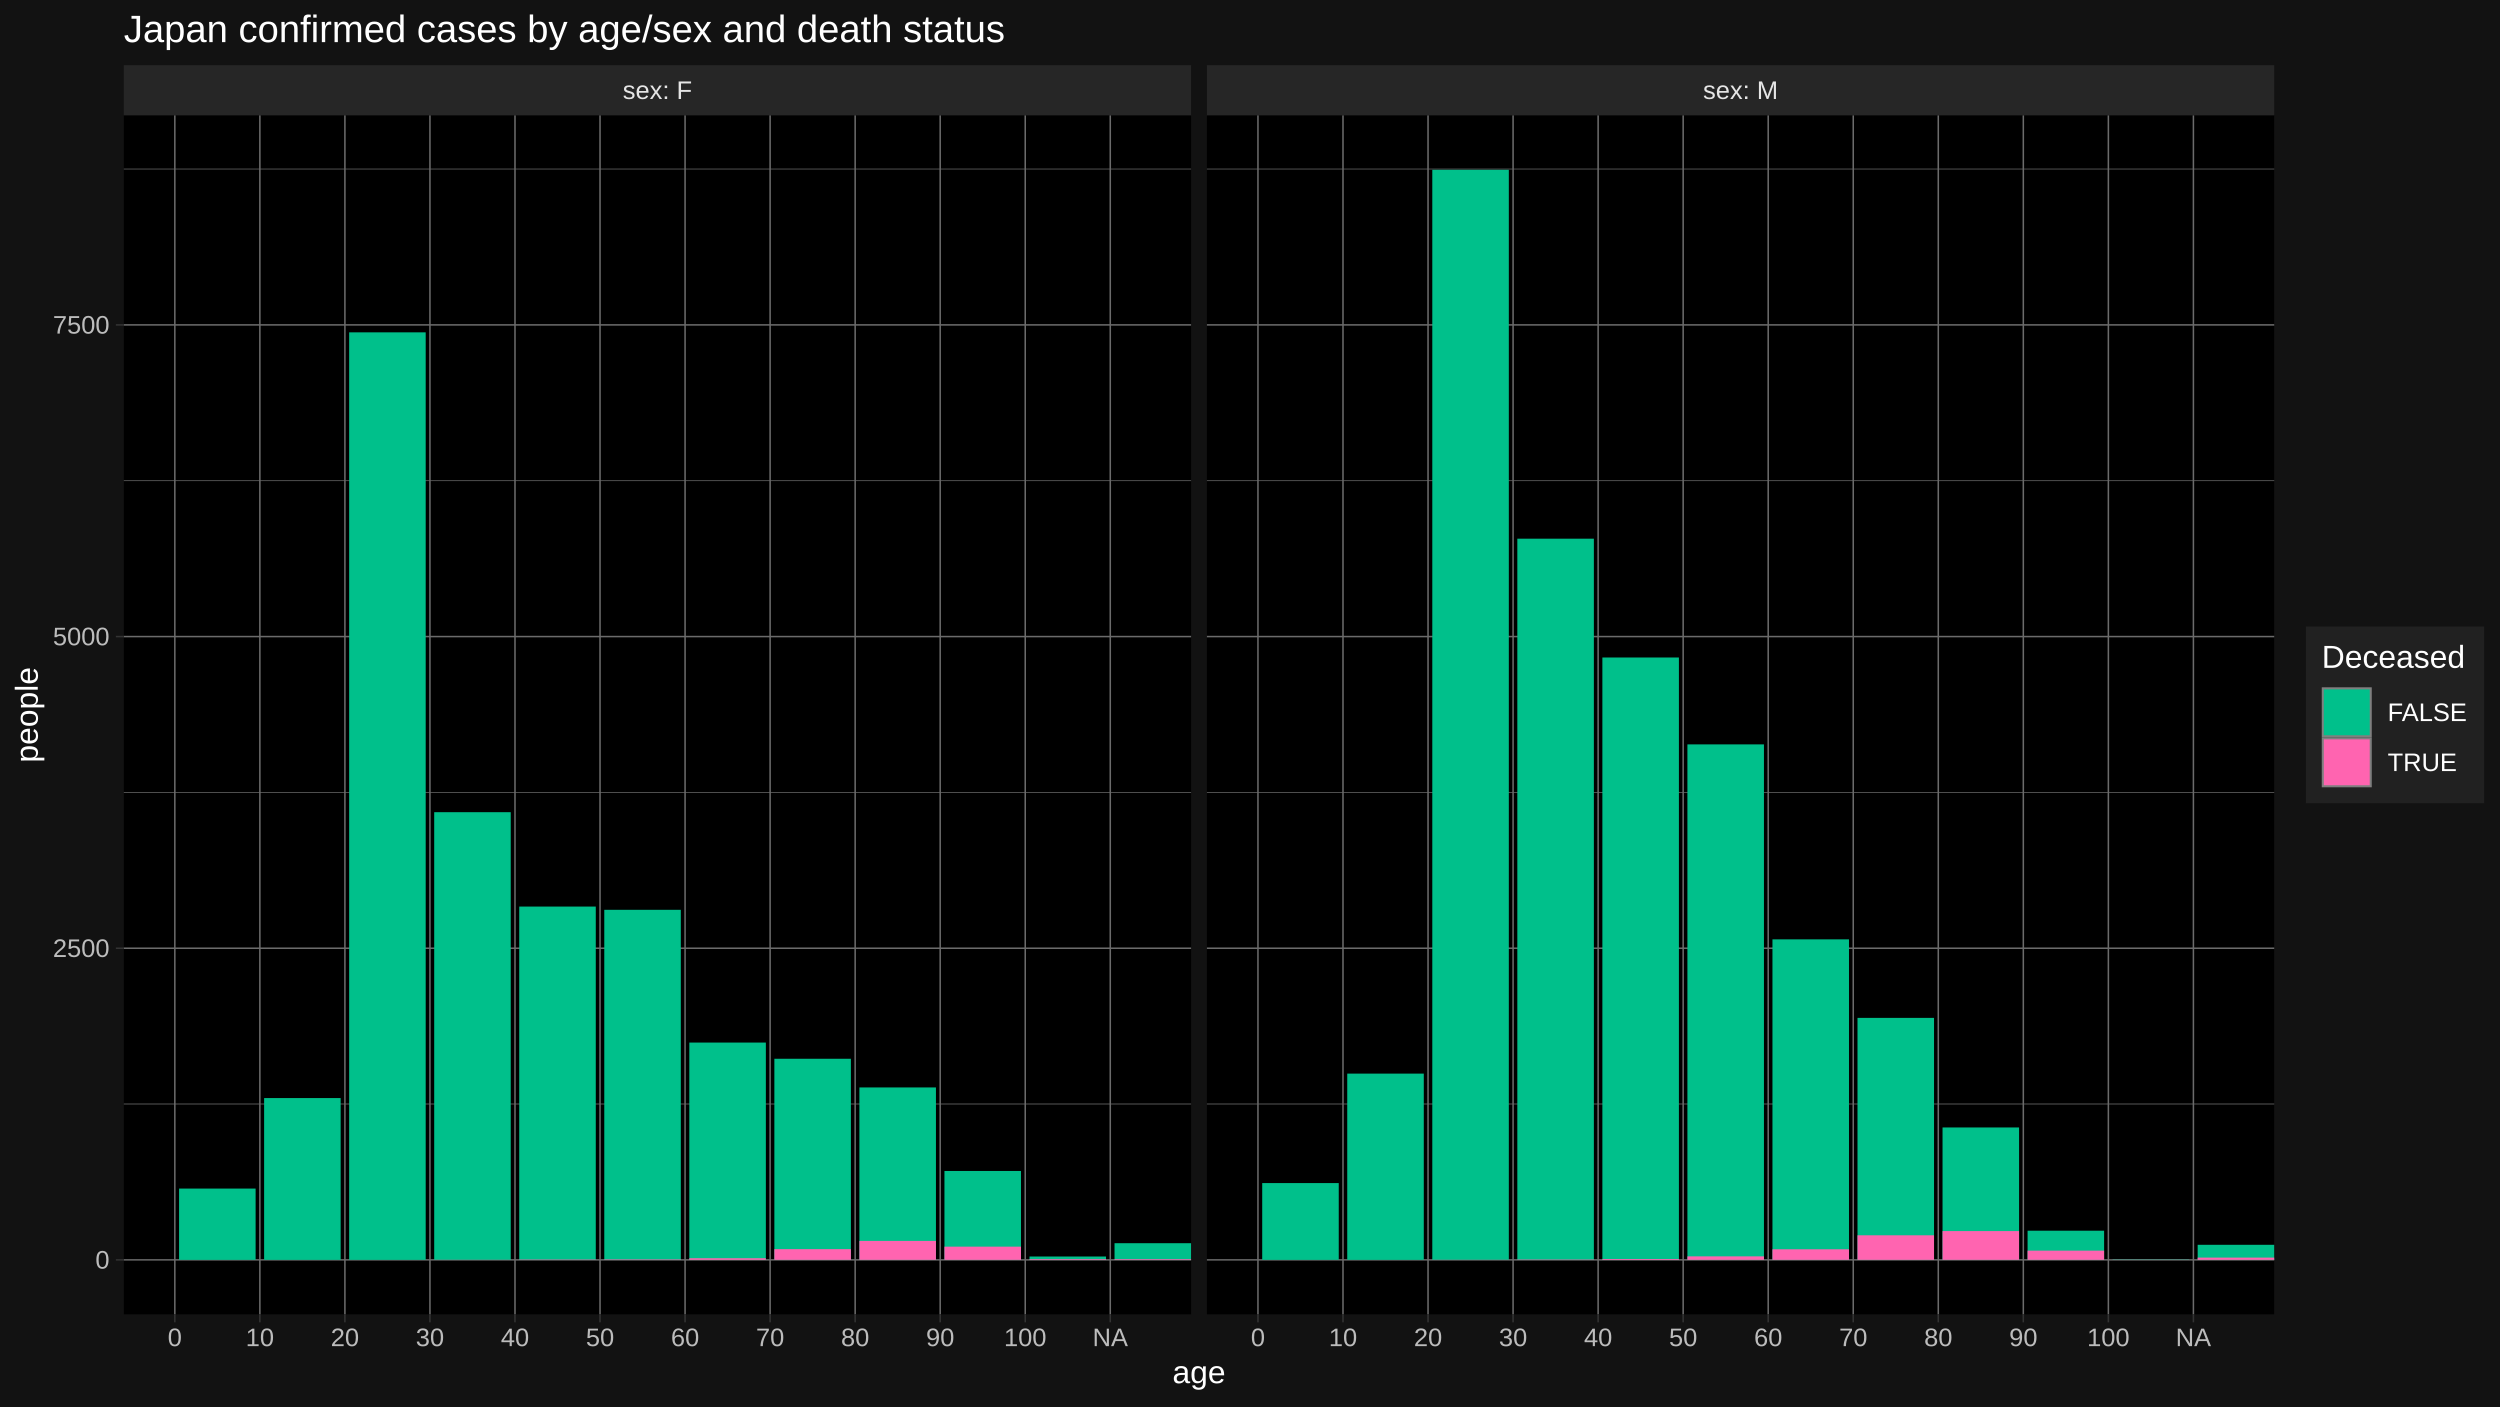
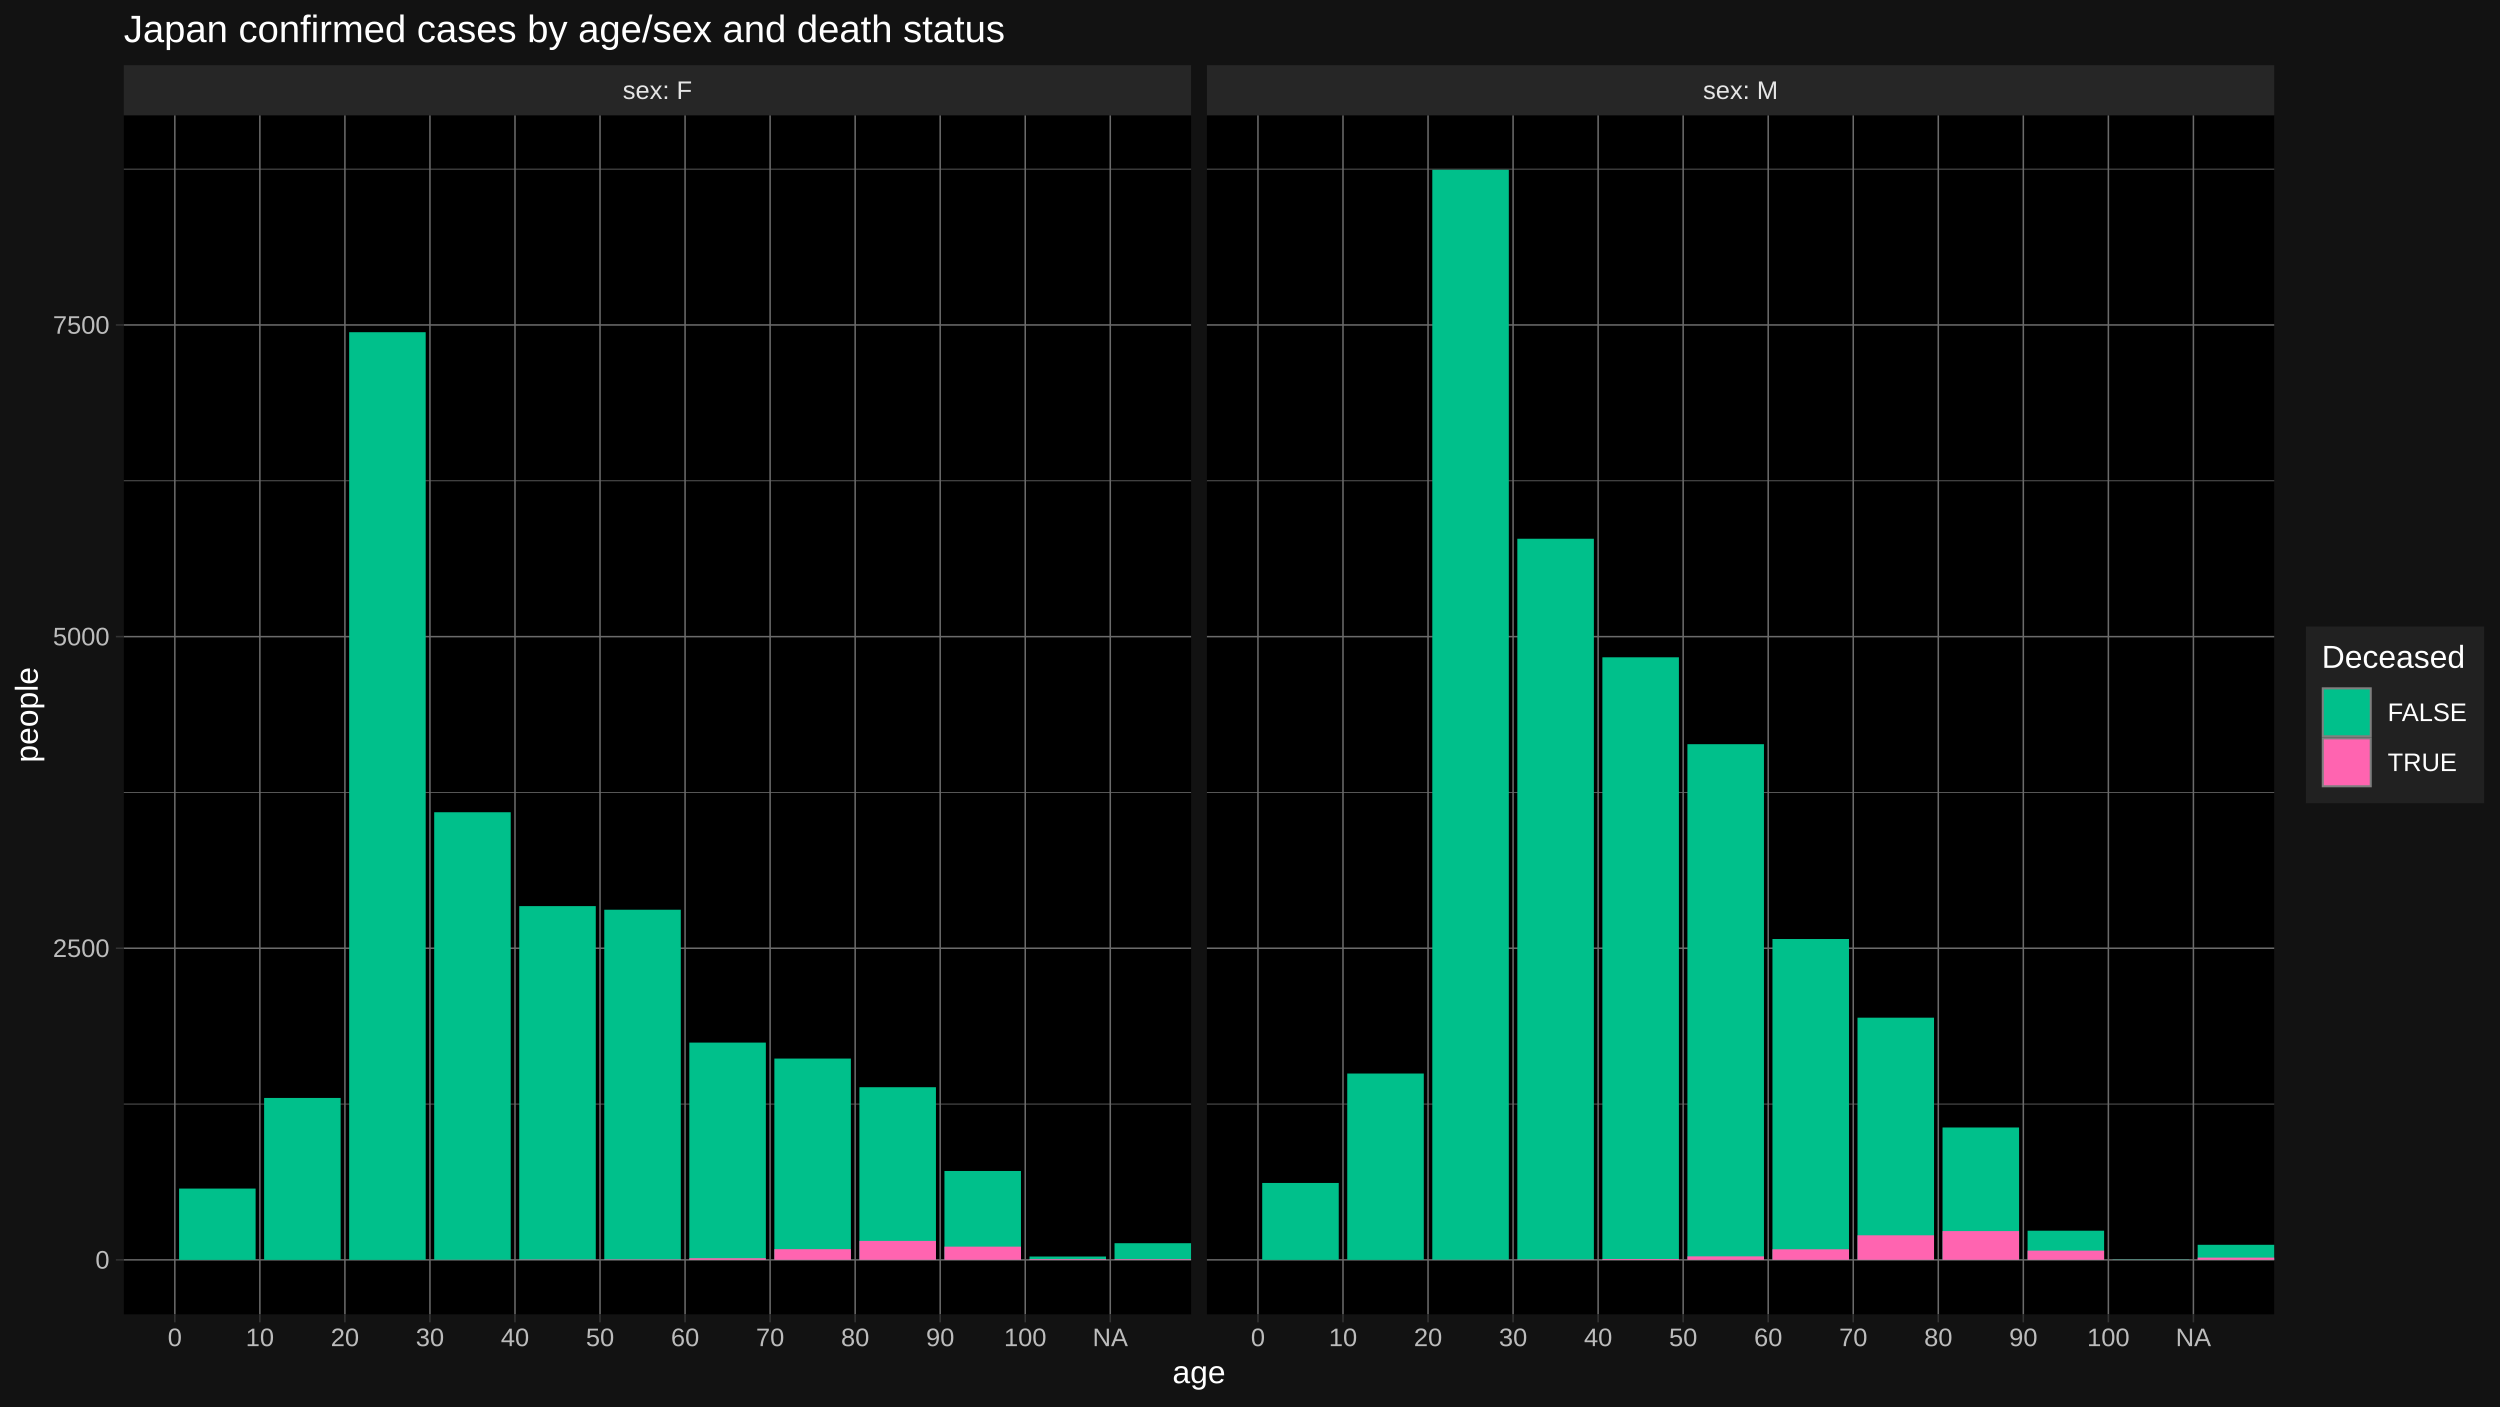
<svg xmlns="http://www.w3.org/2000/svg" viewBox="0 0 864.00 486.00">
  <defs>
    <style type="text/css">
    line, polyline, polygon, path, rect, circle {
      fill: none;
      stroke: #000000;
      stroke-linecap: round;
      stroke-linejoin: round;
      stroke-miterlimit: 10.00;
    }
  </style>
  </defs>
  <rect width="100%" height="100%" style="stroke: none; fill: #FFFFFF;" />
  <rect x="0.00" y="-0" width="864.00" height="486.00" style="stroke-width: 1.07; stroke: #121212; fill: #121212;" />
  <defs>
    <clipPath id="cpNDIuNzl8NDExLjY0fDQ1NC4yNXwzOS44NA==">
      <rect x="42.79" y="39.84" width="368.85" height="414.40" />
    </clipPath>
  </defs>
  <rect x="42.79" y="39.84" width="368.85" height="414.40" style="stroke-width: 1.07; stroke: none; fill: #000000;" clip-path="url(#cpNDIuNzl8NDExLjY0fDQ1NC4yNXwzOS44NA==)" />
-   <polyline points="42.79,381.55 411.64,381.55 " style="stroke-width: 0.27; stroke: #6B6B6B; stroke-linecap: butt;" clip-path="url(#cpNDIuNzl8NDExLjY0fDQ1NC4yNXwzOS44NA==)" />
-   <polyline points="42.79,273.84 411.64,273.84 " style="stroke-width: 0.27; stroke: #6B6B6B; stroke-linecap: butt;" clip-path="url(#cpNDIuNzl8NDExLjY0fDQ1NC4yNXwzOS44NA==)" />
-   <polyline points="42.79,166.13 411.64,166.13 " style="stroke-width: 0.27; stroke: #6B6B6B; stroke-linecap: butt;" clip-path="url(#cpNDIuNzl8NDExLjY0fDQ1NC4yNXwzOS44NA==)" />
-   <polyline points="42.79,58.42 411.64,58.42 " style="stroke-width: 0.27; stroke: #6B6B6B; stroke-linecap: butt;" clip-path="url(#cpNDIuNzl8NDExLjY0fDQ1NC4yNXwzOS44NA==)" />
+   <polyline points="42.79,381.56 411.64,381.56 " style="stroke-width: 0.27; stroke: #6B6B6B; stroke-linecap: butt;" clip-path="url(#cpNDIuNzl8NDExLjY0fDQ1NC4yNXwzOS44NA==)" />
+   <polyline points="42.79,273.86 411.64,273.86 " style="stroke-width: 0.27; stroke: #6B6B6B; stroke-linecap: butt;" clip-path="url(#cpNDIuNzl8NDExLjY0fDQ1NC4yNXwzOS44NA==)" />
+   <polyline points="42.79,166.16 411.64,166.16 " style="stroke-width: 0.27; stroke: #6B6B6B; stroke-linecap: butt;" clip-path="url(#cpNDIuNzl8NDExLjY0fDQ1NC4yNXwzOS44NA==)" />
+   <polyline points="42.79,58.46 411.64,58.46 " style="stroke-width: 0.27; stroke: #6B6B6B; stroke-linecap: butt;" clip-path="url(#cpNDIuNzl8NDExLjY0fDQ1NC4yNXwzOS44NA==)" />
  <polyline points="42.79,435.41 411.64,435.41 " style="stroke-width: 0.53; stroke: #6B6B6B; stroke-linecap: butt;" clip-path="url(#cpNDIuNzl8NDExLjY0fDQ1NC4yNXwzOS44NA==)" />
-   <polyline points="42.79,327.70 411.64,327.70 " style="stroke-width: 0.53; stroke: #6B6B6B; stroke-linecap: butt;" clip-path="url(#cpNDIuNzl8NDExLjY0fDQ1NC4yNXwzOS44NA==)" />
-   <polyline points="42.79,219.99 411.64,219.99 " style="stroke-width: 0.53; stroke: #6B6B6B; stroke-linecap: butt;" clip-path="url(#cpNDIuNzl8NDExLjY0fDQ1NC4yNXwzOS44NA==)" />
-   <polyline points="42.79,112.28 411.64,112.28 " style="stroke-width: 0.53; stroke: #6B6B6B; stroke-linecap: butt;" clip-path="url(#cpNDIuNzl8NDExLjY0fDQ1NC4yNXwzOS44NA==)" />
+   <polyline points="42.79,327.71 411.64,327.71 " style="stroke-width: 0.53; stroke: #6B6B6B; stroke-linecap: butt;" clip-path="url(#cpNDIuNzl8NDExLjY0fDQ1NC4yNXwzOS44NA==)" />
+   <polyline points="42.79,220.01 411.64,220.01 " style="stroke-width: 0.53; stroke: #6B6B6B; stroke-linecap: butt;" clip-path="url(#cpNDIuNzl8NDExLjY0fDQ1NC4yNXwzOS44NA==)" />
+   <polyline points="42.79,112.31 411.64,112.31 " style="stroke-width: 0.53; stroke: #6B6B6B; stroke-linecap: butt;" clip-path="url(#cpNDIuNzl8NDExLjY0fDQ1NC4yNXwzOS44NA==)" />
  <polyline points="60.42,454.25 60.42,39.84 " style="stroke-width: 0.53; stroke: #6B6B6B; stroke-linecap: butt;" clip-path="url(#cpNDIuNzl8NDExLjY0fDQ1NC4yNXwzOS44NA==)" />
  <polyline points="89.81,454.25 89.81,39.84 " style="stroke-width: 0.53; stroke: #6B6B6B; stroke-linecap: butt;" clip-path="url(#cpNDIuNzl8NDExLjY0fDQ1NC4yNXwzOS44NA==)" />
  <polyline points="119.20,454.25 119.20,39.84 " style="stroke-width: 0.53; stroke: #6B6B6B; stroke-linecap: butt;" clip-path="url(#cpNDIuNzl8NDExLjY0fDQ1NC4yNXwzOS44NA==)" />
  <polyline points="148.59,454.25 148.59,39.84 " style="stroke-width: 0.53; stroke: #6B6B6B; stroke-linecap: butt;" clip-path="url(#cpNDIuNzl8NDExLjY0fDQ1NC4yNXwzOS44NA==)" />
  <polyline points="177.98,454.25 177.98,39.84 " style="stroke-width: 0.53; stroke: #6B6B6B; stroke-linecap: butt;" clip-path="url(#cpNDIuNzl8NDExLjY0fDQ1NC4yNXwzOS44NA==)" />
  <polyline points="207.37,454.25 207.37,39.84 " style="stroke-width: 0.53; stroke: #6B6B6B; stroke-linecap: butt;" clip-path="url(#cpNDIuNzl8NDExLjY0fDQ1NC4yNXwzOS44NA==)" />
  <polyline points="236.76,454.25 236.76,39.84 " style="stroke-width: 0.53; stroke: #6B6B6B; stroke-linecap: butt;" clip-path="url(#cpNDIuNzl8NDExLjY0fDQ1NC4yNXwzOS44NA==)" />
  <polyline points="266.15,454.25 266.15,39.84 " style="stroke-width: 0.53; stroke: #6B6B6B; stroke-linecap: butt;" clip-path="url(#cpNDIuNzl8NDExLjY0fDQ1NC4yNXwzOS44NA==)" />
  <polyline points="295.54,454.25 295.54,39.84 " style="stroke-width: 0.53; stroke: #6B6B6B; stroke-linecap: butt;" clip-path="url(#cpNDIuNzl8NDExLjY0fDQ1NC4yNXwzOS44NA==)" />
  <polyline points="324.93,454.25 324.93,39.84 " style="stroke-width: 0.53; stroke: #6B6B6B; stroke-linecap: butt;" clip-path="url(#cpNDIuNzl8NDExLjY0fDQ1NC4yNXwzOS44NA==)" />
  <polyline points="354.32,454.25 354.32,39.84 " style="stroke-width: 0.53; stroke: #6B6B6B; stroke-linecap: butt;" clip-path="url(#cpNDIuNzl8NDExLjY0fDQ1NC4yNXwzOS44NA==)" />
  <polyline points="383.71,454.25 383.71,39.84 " style="stroke-width: 0.53; stroke: #6B6B6B; stroke-linecap: butt;" clip-path="url(#cpNDIuNzl8NDExLjY0fDQ1NC4yNXwzOS44NA==)" />
  <rect x="61.89" y="410.77" width="26.45" height="24.64" style="stroke-width: 1.07; stroke: none; stroke-linecap: butt; fill: #00C08B;" clip-path="url(#cpNDIuNzl8NDExLjY0fDQ1NC4yNXwzOS44NA==)" />
-   <rect x="91.28" y="379.49" width="26.45" height="55.92" style="stroke-width: 1.07; stroke: none; stroke-linecap: butt; fill: #00C08B;" clip-path="url(#cpNDIuNzl8NDExLjY0fDQ1NC4yNXwzOS44NA==)" />
-   <rect x="120.67" y="114.86" width="26.45" height="320.55" style="stroke-width: 1.07; stroke: none; stroke-linecap: butt; fill: #00C08B;" clip-path="url(#cpNDIuNzl8NDExLjY0fDQ1NC4yNXwzOS44NA==)" />
-   <rect x="150.06" y="280.69" width="26.45" height="154.72" style="stroke-width: 1.07; stroke: none; stroke-linecap: butt; fill: #00C08B;" clip-path="url(#cpNDIuNzl8NDExLjY0fDQ1NC4yNXwzOS44NA==)" />
+   <rect x="91.28" y="379.45" width="26.45" height="55.96" style="stroke-width: 1.07; stroke: none; stroke-linecap: butt; fill: #00C08B;" clip-path="url(#cpNDIuNzl8NDExLjY0fDQ1NC4yNXwzOS44NA==)" />
+   <rect x="120.67" y="114.81" width="26.45" height="320.60" style="stroke-width: 1.07; stroke: none; stroke-linecap: butt; fill: #00C08B;" clip-path="url(#cpNDIuNzl8NDExLjY0fDQ1NC4yNXwzOS44NA==)" />
+   <rect x="150.06" y="280.71" width="26.45" height="154.70" style="stroke-width: 1.07; stroke: none; stroke-linecap: butt; fill: #00C08B;" clip-path="url(#cpNDIuNzl8NDExLjY0fDQ1NC4yNXwzOS44NA==)" />
  <rect x="150.06" y="435.37" width="26.45" height="0.043" style="stroke-width: 1.07; stroke: none; stroke-linecap: butt; fill: #FF64B0;" clip-path="url(#cpNDIuNzl8NDExLjY0fDQ1NC4yNXwzOS44NA==)" />
-   <rect x="179.45" y="313.31" width="26.45" height="122.10" style="stroke-width: 1.07; stroke: none; stroke-linecap: butt; fill: #00C08B;" clip-path="url(#cpNDIuNzl8NDExLjY0fDQ1NC4yNXwzOS44NA==)" />
+   <rect x="179.45" y="313.15" width="26.45" height="122.26" style="stroke-width: 1.07; stroke: none; stroke-linecap: butt; fill: #00C08B;" clip-path="url(#cpNDIuNzl8NDExLjY0fDQ1NC4yNXwzOS44NA==)" />
  <rect x="179.45" y="435.28" width="26.45" height="0.13" style="stroke-width: 1.07; stroke: none; stroke-linecap: butt; fill: #FF64B0;" clip-path="url(#cpNDIuNzl8NDExLjY0fDQ1NC4yNXwzOS44NA==)" />
-   <rect x="208.84" y="314.43" width="26.45" height="120.98" style="stroke-width: 1.07; stroke: none; stroke-linecap: butt; fill: #00C08B;" clip-path="url(#cpNDIuNzl8NDExLjY0fDQ1NC4yNXwzOS44NA==)" />
+   <rect x="208.84" y="314.40" width="26.45" height="121.01" style="stroke-width: 1.07; stroke: none; stroke-linecap: butt; fill: #00C08B;" clip-path="url(#cpNDIuNzl8NDExLjY0fDQ1NC4yNXwzOS44NA==)" />
  <rect x="208.84" y="435.24" width="26.45" height="0.17" style="stroke-width: 1.07; stroke: none; stroke-linecap: butt; fill: #FF64B0;" clip-path="url(#cpNDIuNzl8NDExLjY0fDQ1NC4yNXwzOS44NA==)" />
-   <rect x="238.23" y="360.31" width="26.45" height="75.10" style="stroke-width: 1.07; stroke: none; stroke-linecap: butt; fill: #00C08B;" clip-path="url(#cpNDIuNzl8NDExLjY0fDQ1NC4yNXwzOS44NA==)" />
+   <rect x="238.23" y="360.32" width="26.45" height="75.09" style="stroke-width: 1.07; stroke: none; stroke-linecap: butt; fill: #00C08B;" clip-path="url(#cpNDIuNzl8NDExLjY0fDQ1NC4yNXwzOS44NA==)" />
  <rect x="238.23" y="434.85" width="26.45" height="0.56" style="stroke-width: 1.07; stroke: none; stroke-linecap: butt; fill: #FF64B0;" clip-path="url(#cpNDIuNzl8NDExLjY0fDQ1NC4yNXwzOS44NA==)" />
-   <rect x="267.62" y="365.91" width="26.45" height="69.50" style="stroke-width: 1.07; stroke: none; stroke-linecap: butt; fill: #00C08B;" clip-path="url(#cpNDIuNzl8NDExLjY0fDQ1NC4yNXwzOS44NA==)" />
-   <rect x="267.62" y="431.70" width="26.45" height="3.71" style="stroke-width: 1.07; stroke: none; stroke-linecap: butt; fill: #FF64B0;" clip-path="url(#cpNDIuNzl8NDExLjY0fDQ1NC4yNXwzOS44NA==)" />
-   <rect x="297.01" y="375.82" width="26.45" height="59.59" style="stroke-width: 1.07; stroke: none; stroke-linecap: butt; fill: #00C08B;" clip-path="url(#cpNDIuNzl8NDExLjY0fDQ1NC4yNXwzOS44NA==)" />
+   <rect x="267.62" y="365.84" width="26.45" height="69.57" style="stroke-width: 1.07; stroke: none; stroke-linecap: butt; fill: #00C08B;" clip-path="url(#cpNDIuNzl8NDExLjY0fDQ1NC4yNXwzOS44NA==)" />
+   <rect x="267.62" y="431.71" width="26.45" height="3.70" style="stroke-width: 1.07; stroke: none; stroke-linecap: butt; fill: #FF64B0;" clip-path="url(#cpNDIuNzl8NDExLjY0fDQ1NC4yNXwzOS44NA==)" />
+   <rect x="297.01" y="375.74" width="26.45" height="59.67" style="stroke-width: 1.07; stroke: none; stroke-linecap: butt; fill: #00C08B;" clip-path="url(#cpNDIuNzl8NDExLjY0fDQ1NC4yNXwzOS44NA==)" />
  <rect x="297.01" y="428.86" width="26.45" height="6.55" style="stroke-width: 1.07; stroke: none; stroke-linecap: butt; fill: #FF64B0;" clip-path="url(#cpNDIuNzl8NDExLjY0fDQ1NC4yNXwzOS44NA==)" />
  <rect x="326.40" y="404.69" width="26.45" height="30.72" style="stroke-width: 1.07; stroke: none; stroke-linecap: butt; fill: #00C08B;" clip-path="url(#cpNDIuNzl8NDExLjY0fDQ1NC4yNXwzOS44NA==)" />
  <rect x="326.40" y="430.84" width="26.45" height="4.57" style="stroke-width: 1.07; stroke: none; stroke-linecap: butt; fill: #FF64B0;" clip-path="url(#cpNDIuNzl8NDExLjY0fDQ1NC4yNXwzOS44NA==)" />
  <rect x="355.79" y="434.25" width="26.45" height="1.16" style="stroke-width: 1.07; stroke: none; stroke-linecap: butt; fill: #00C08B;" clip-path="url(#cpNDIuNzl8NDExLjY0fDQ1NC4yNXwzOS44NA==)" />
  <rect x="355.79" y="435.15" width="26.45" height="0.26" style="stroke-width: 1.07; stroke: none; stroke-linecap: butt; fill: #FF64B0;" clip-path="url(#cpNDIuNzl8NDExLjY0fDQ1NC4yNXwzOS44NA==)" />
  <rect x="385.18" y="429.64" width="26.45" height="5.77" style="stroke-width: 1.07; stroke: none; stroke-linecap: butt; fill: #00C08B;" clip-path="url(#cpNDIuNzl8NDExLjY0fDQ1NC4yNXwzOS44NA==)" />
  <rect x="385.18" y="435.15" width="26.45" height="0.26" style="stroke-width: 1.07; stroke: none; stroke-linecap: butt; fill: #FF64B0;" clip-path="url(#cpNDIuNzl8NDExLjY0fDQ1NC4yNXwzOS44NA==)" />
  <defs>
    <clipPath id="cpMC4wMHw4NjQuMDB8NDg2LjAwfDAuMDA=">
      <rect x="0.00" y="0.00" width="864.00" height="486.00" />
    </clipPath>
  </defs>
  <defs>
    <clipPath id="cpNDE3LjExfDc4NS45N3w0NTQuMjV8MzkuODQ=">
      <rect x="417.11" y="39.84" width="368.85" height="414.40" />
    </clipPath>
  </defs>
  <rect x="417.11" y="39.84" width="368.85" height="414.40" style="stroke-width: 1.07; stroke: none; fill: #000000;" clip-path="url(#cpNDE3LjExfDc4NS45N3w0NTQuMjV8MzkuODQ=)" />
-   <polyline points="417.11,381.55 785.97,381.55 " style="stroke-width: 0.27; stroke: #6B6B6B; stroke-linecap: butt;" clip-path="url(#cpNDE3LjExfDc4NS45N3w0NTQuMjV8MzkuODQ=)" />
-   <polyline points="417.11,273.84 785.97,273.84 " style="stroke-width: 0.27; stroke: #6B6B6B; stroke-linecap: butt;" clip-path="url(#cpNDE3LjExfDc4NS45N3w0NTQuMjV8MzkuODQ=)" />
-   <polyline points="417.11,166.13 785.97,166.13 " style="stroke-width: 0.27; stroke: #6B6B6B; stroke-linecap: butt;" clip-path="url(#cpNDE3LjExfDc4NS45N3w0NTQuMjV8MzkuODQ=)" />
-   <polyline points="417.11,58.42 785.97,58.42 " style="stroke-width: 0.27; stroke: #6B6B6B; stroke-linecap: butt;" clip-path="url(#cpNDE3LjExfDc4NS45N3w0NTQuMjV8MzkuODQ=)" />
+   <polyline points="417.11,381.56 785.97,381.56 " style="stroke-width: 0.27; stroke: #6B6B6B; stroke-linecap: butt;" clip-path="url(#cpNDE3LjExfDc4NS45N3w0NTQuMjV8MzkuODQ=)" />
+   <polyline points="417.11,273.86 785.97,273.86 " style="stroke-width: 0.27; stroke: #6B6B6B; stroke-linecap: butt;" clip-path="url(#cpNDE3LjExfDc4NS45N3w0NTQuMjV8MzkuODQ=)" />
+   <polyline points="417.11,166.16 785.97,166.16 " style="stroke-width: 0.27; stroke: #6B6B6B; stroke-linecap: butt;" clip-path="url(#cpNDE3LjExfDc4NS45N3w0NTQuMjV8MzkuODQ=)" />
+   <polyline points="417.11,58.46 785.97,58.46 " style="stroke-width: 0.27; stroke: #6B6B6B; stroke-linecap: butt;" clip-path="url(#cpNDE3LjExfDc4NS45N3w0NTQuMjV8MzkuODQ=)" />
  <polyline points="417.11,435.41 785.97,435.41 " style="stroke-width: 0.53; stroke: #6B6B6B; stroke-linecap: butt;" clip-path="url(#cpNDE3LjExfDc4NS45N3w0NTQuMjV8MzkuODQ=)" />
-   <polyline points="417.11,327.70 785.97,327.70 " style="stroke-width: 0.53; stroke: #6B6B6B; stroke-linecap: butt;" clip-path="url(#cpNDE3LjExfDc4NS45N3w0NTQuMjV8MzkuODQ=)" />
-   <polyline points="417.11,219.99 785.97,219.99 " style="stroke-width: 0.53; stroke: #6B6B6B; stroke-linecap: butt;" clip-path="url(#cpNDE3LjExfDc4NS45N3w0NTQuMjV8MzkuODQ=)" />
-   <polyline points="417.11,112.28 785.97,112.28 " style="stroke-width: 0.53; stroke: #6B6B6B; stroke-linecap: butt;" clip-path="url(#cpNDE3LjExfDc4NS45N3w0NTQuMjV8MzkuODQ=)" />
+   <polyline points="417.11,327.71 785.97,327.71 " style="stroke-width: 0.53; stroke: #6B6B6B; stroke-linecap: butt;" clip-path="url(#cpNDE3LjExfDc4NS45N3w0NTQuMjV8MzkuODQ=)" />
+   <polyline points="417.11,220.01 785.97,220.01 " style="stroke-width: 0.53; stroke: #6B6B6B; stroke-linecap: butt;" clip-path="url(#cpNDE3LjExfDc4NS45N3w0NTQuMjV8MzkuODQ=)" />
+   <polyline points="417.11,112.31 785.97,112.31 " style="stroke-width: 0.53; stroke: #6B6B6B; stroke-linecap: butt;" clip-path="url(#cpNDE3LjExfDc4NS45N3w0NTQuMjV8MzkuODQ=)" />
  <polyline points="434.75,454.25 434.75,39.84 " style="stroke-width: 0.53; stroke: #6B6B6B; stroke-linecap: butt;" clip-path="url(#cpNDE3LjExfDc4NS45N3w0NTQuMjV8MzkuODQ=)" />
  <polyline points="464.14,454.25 464.14,39.84 " style="stroke-width: 0.53; stroke: #6B6B6B; stroke-linecap: butt;" clip-path="url(#cpNDE3LjExfDc4NS45N3w0NTQuMjV8MzkuODQ=)" />
  <polyline points="493.53,454.25 493.53,39.84 " style="stroke-width: 0.53; stroke: #6B6B6B; stroke-linecap: butt;" clip-path="url(#cpNDE3LjExfDc4NS45N3w0NTQuMjV8MzkuODQ=)" />
  <polyline points="522.92,454.25 522.92,39.84 " style="stroke-width: 0.53; stroke: #6B6B6B; stroke-linecap: butt;" clip-path="url(#cpNDE3LjExfDc4NS45N3w0NTQuMjV8MzkuODQ=)" />
  <polyline points="552.31,454.25 552.31,39.84 " style="stroke-width: 0.53; stroke: #6B6B6B; stroke-linecap: butt;" clip-path="url(#cpNDE3LjExfDc4NS45N3w0NTQuMjV8MzkuODQ=)" />
  <polyline points="581.70,454.25 581.70,39.84 " style="stroke-width: 0.53; stroke: #6B6B6B; stroke-linecap: butt;" clip-path="url(#cpNDE3LjExfDc4NS45N3w0NTQuMjV8MzkuODQ=)" />
  <polyline points="611.09,454.25 611.09,39.84 " style="stroke-width: 0.53; stroke: #6B6B6B; stroke-linecap: butt;" clip-path="url(#cpNDE3LjExfDc4NS45N3w0NTQuMjV8MzkuODQ=)" />
  <polyline points="640.48,454.25 640.48,39.84 " style="stroke-width: 0.53; stroke: #6B6B6B; stroke-linecap: butt;" clip-path="url(#cpNDE3LjExfDc4NS45N3w0NTQuMjV8MzkuODQ=)" />
  <polyline points="669.87,454.25 669.87,39.84 " style="stroke-width: 0.53; stroke: #6B6B6B; stroke-linecap: butt;" clip-path="url(#cpNDE3LjExfDc4NS45N3w0NTQuMjV8MzkuODQ=)" />
  <polyline points="699.26,454.25 699.26,39.84 " style="stroke-width: 0.53; stroke: #6B6B6B; stroke-linecap: butt;" clip-path="url(#cpNDE3LjExfDc4NS45N3w0NTQuMjV8MzkuODQ=)" />
  <polyline points="728.65,454.25 728.65,39.84 " style="stroke-width: 0.53; stroke: #6B6B6B; stroke-linecap: butt;" clip-path="url(#cpNDE3LjExfDc4NS45N3w0NTQuMjV8MzkuODQ=)" />
  <polyline points="758.04,454.25 758.04,39.84 " style="stroke-width: 0.53; stroke: #6B6B6B; stroke-linecap: butt;" clip-path="url(#cpNDE3LjExfDc4NS45N3w0NTQuMjV8MzkuODQ=)" />
-   <rect x="436.22" y="408.87" width="26.45" height="26.54" style="stroke-width: 1.07; stroke: none; stroke-linecap: butt; fill: #00C08B;" clip-path="url(#cpNDE3LjExfDc4NS45N3w0NTQuMjV8MzkuODQ=)" />
-   <rect x="465.61" y="371.04" width="26.45" height="64.37" style="stroke-width: 1.07; stroke: none; stroke-linecap: butt; fill: #00C08B;" clip-path="url(#cpNDE3LjExfDc4NS45N3w0NTQuMjV8MzkuODQ=)" />
+   <rect x="436.22" y="408.83" width="26.45" height="26.58" style="stroke-width: 1.07; stroke: none; stroke-linecap: butt; fill: #00C08B;" clip-path="url(#cpNDE3LjExfDc4NS45N3w0NTQuMjV8MzkuODQ=)" />
+   <rect x="465.61" y="371.01" width="26.45" height="64.40" style="stroke-width: 1.07; stroke: none; stroke-linecap: butt; fill: #00C08B;" clip-path="url(#cpNDE3LjExfDc4NS45N3w0NTQuMjV8MzkuODQ=)" />
  <rect x="495.00" y="58.68" width="26.45" height="376.73" style="stroke-width: 1.07; stroke: none; stroke-linecap: butt; fill: #00C08B;" clip-path="url(#cpNDE3LjExfDc4NS45N3w0NTQuMjV8MzkuODQ=)" />
  <rect x="495.00" y="435.37" width="26.45" height="0.043" style="stroke-width: 1.07; stroke: none; stroke-linecap: butt; fill: #FF64B0;" clip-path="url(#cpNDE3LjExfDc4NS45N3w0NTQuMjV8MzkuODQ=)" />
-   <rect x="524.39" y="186.17" width="26.45" height="249.24" style="stroke-width: 1.07; stroke: none; stroke-linecap: butt; fill: #00C08B;" clip-path="url(#cpNDE3LjExfDc4NS45N3w0NTQuMjV8MzkuODQ=)" />
+   <rect x="524.39" y="186.19" width="26.45" height="249.22" style="stroke-width: 1.07; stroke: none; stroke-linecap: butt; fill: #00C08B;" clip-path="url(#cpNDE3LjExfDc4NS45N3w0NTQuMjV8MzkuODQ=)" />
  <rect x="524.39" y="435.28" width="26.45" height="0.13" style="stroke-width: 1.07; stroke: none; stroke-linecap: butt; fill: #FF64B0;" clip-path="url(#cpNDE3LjExfDc4NS45N3w0NTQuMjV8MzkuODQ=)" />
-   <rect x="553.78" y="227.23" width="26.45" height="208.18" style="stroke-width: 1.07; stroke: none; stroke-linecap: butt; fill: #00C08B;" clip-path="url(#cpNDE3LjExfDc4NS45N3w0NTQuMjV8MzkuODQ=)" />
+   <rect x="553.78" y="227.16" width="26.45" height="208.25" style="stroke-width: 1.07; stroke: none; stroke-linecap: butt; fill: #00C08B;" clip-path="url(#cpNDE3LjExfDc4NS45N3w0NTQuMjV8MzkuODQ=)" />
  <rect x="553.78" y="435.11" width="26.45" height="0.30" style="stroke-width: 1.07; stroke: none; stroke-linecap: butt; fill: #FF64B0;" clip-path="url(#cpNDE3LjExfDc4NS45N3w0NTQuMjV8MzkuODQ=)" />
-   <rect x="583.17" y="257.26" width="26.45" height="178.15" style="stroke-width: 1.07; stroke: none; stroke-linecap: butt; fill: #00C08B;" clip-path="url(#cpNDE3LjExfDc4NS45N3w0NTQuMjV8MzkuODQ=)" />
+   <rect x="583.17" y="257.19" width="26.45" height="178.22" style="stroke-width: 1.07; stroke: none; stroke-linecap: butt; fill: #00C08B;" clip-path="url(#cpNDE3LjExfDc4NS45N3w0NTQuMjV8MzkuODQ=)" />
  <rect x="583.17" y="434.20" width="26.45" height="1.21" style="stroke-width: 1.07; stroke: none; stroke-linecap: butt; fill: #FF64B0;" clip-path="url(#cpNDE3LjExfDc4NS45N3w0NTQuMjV8MzkuODQ=)" />
-   <rect x="612.56" y="324.64" width="26.45" height="110.77" style="stroke-width: 1.07; stroke: none; stroke-linecap: butt; fill: #00C08B;" clip-path="url(#cpNDE3LjExfDc4NS45N3w0NTQuMjV8MzkuODQ=)" />
+   <rect x="612.56" y="324.52" width="26.45" height="110.89" style="stroke-width: 1.07; stroke: none; stroke-linecap: butt; fill: #00C08B;" clip-path="url(#cpNDE3LjExfDc4NS45N3w0NTQuMjV8MzkuODQ=)" />
  <rect x="612.56" y="431.75" width="26.45" height="3.66" style="stroke-width: 1.07; stroke: none; stroke-linecap: butt; fill: #FF64B0;" clip-path="url(#cpNDE3LjExfDc4NS45N3w0NTQuMjV8MzkuODQ=)" />
-   <rect x="641.95" y="351.78" width="26.45" height="83.63" style="stroke-width: 1.07; stroke: none; stroke-linecap: butt; fill: #00C08B;" clip-path="url(#cpNDE3LjExfDc4NS45N3w0NTQuMjV8MzkuODQ=)" />
+   <rect x="641.95" y="351.71" width="26.45" height="83.70" style="stroke-width: 1.07; stroke: none; stroke-linecap: butt; fill: #00C08B;" clip-path="url(#cpNDE3LjExfDc4NS45N3w0NTQuMjV8MzkuODQ=)" />
  <rect x="641.95" y="426.92" width="26.45" height="8.49" style="stroke-width: 1.07; stroke: none; stroke-linecap: butt; fill: #FF64B0;" clip-path="url(#cpNDE3LjExfDc4NS45N3w0NTQuMjV8MzkuODQ=)" />
-   <rect x="671.34" y="389.65" width="26.45" height="45.76" style="stroke-width: 1.07; stroke: none; stroke-linecap: butt; fill: #00C08B;" clip-path="url(#cpNDE3LjExfDc4NS45N3w0NTQuMjV8MzkuODQ=)" />
+   <rect x="671.34" y="389.66" width="26.45" height="45.75" style="stroke-width: 1.07; stroke: none; stroke-linecap: butt; fill: #00C08B;" clip-path="url(#cpNDE3LjExfDc4NS45N3w0NTQuMjV8MzkuODQ=)" />
  <rect x="671.34" y="425.46" width="26.45" height="9.95" style="stroke-width: 1.07; stroke: none; stroke-linecap: butt; fill: #FF64B0;" clip-path="url(#cpNDE3LjExfDc4NS45N3w0NTQuMjV8MzkuODQ=)" />
  <rect x="700.73" y="425.33" width="26.45" height="10.08" style="stroke-width: 1.07; stroke: none; stroke-linecap: butt; fill: #00C08B;" clip-path="url(#cpNDE3LjExfDc4NS45N3w0NTQuMjV8MzkuODQ=)" />
  <rect x="700.73" y="432.22" width="26.45" height="3.19" style="stroke-width: 1.07; stroke: none; stroke-linecap: butt; fill: #FF64B0;" clip-path="url(#cpNDE3LjExfDc4NS45N3w0NTQuMjV8MzkuODQ=)" />
  <rect x="730.12" y="435.28" width="26.45" height="0.13" style="stroke-width: 1.07; stroke: none; stroke-linecap: butt; fill: #00C08B;" clip-path="url(#cpNDE3LjExfDc4NS45N3w0NTQuMjV8MzkuODQ=)" />
  <rect x="730.12" y="435.37" width="26.45" height="0.043" style="stroke-width: 1.07; stroke: none; stroke-linecap: butt; fill: #FF64B0;" clip-path="url(#cpNDE3LjExfDc4NS45N3w0NTQuMjV8MzkuODQ=)" />
  <rect x="759.51" y="430.20" width="26.45" height="5.21" style="stroke-width: 1.07; stroke: none; stroke-linecap: butt; fill: #00C08B;" clip-path="url(#cpNDE3LjExfDc4NS45N3w0NTQuMjV8MzkuODQ=)" />
  <rect x="759.51" y="434.63" width="26.45" height="0.78" style="stroke-width: 1.07; stroke: none; stroke-linecap: butt; fill: #FF64B0;" clip-path="url(#cpNDE3LjExfDc4NS45N3w0NTQuMjV8MzkuODQ=)" />
  <defs>
    <clipPath id="cpMC4wMHw4NjQuMDB8NDg2LjAwfDAuMDA=">
      <rect x="0.00" y="0.00" width="864.00" height="486.00" />
    </clipPath>
  </defs>
  <defs>
    <clipPath id="cpNDIuNzl8NDExLjY0fDM5Ljg0fDIyLjUz">
      <rect x="42.79" y="22.53" width="368.85" height="17.31" />
    </clipPath>
  </defs>
  <rect x="42.79" y="22.53" width="368.85" height="17.31" style="stroke-width: 1.07; stroke: none; fill: #262626;" clip-path="url(#cpNDIuNzl8NDExLjY0fDM5Ljg0fDIyLjUz)" />
  <g clip-path="url(#cpNDIuNzl8NDExLjY0fDM5Ljg0fDIyLjUz)">
    <text x="215.23" y="34.21" style="font-size: 8.80px; fill: #E5E5E5; font-family: Liberation Sans;" textLength="23.96px" lengthAdjust="spacingAndGlyphs">sex: F</text>
  </g>
  <defs>
    <clipPath id="cpMC4wMHw4NjQuMDB8NDg2LjAwfDAuMDA=">
      <rect x="0.00" y="0.00" width="864.00" height="486.00" />
    </clipPath>
  </defs>
  <defs>
    <clipPath id="cpNDE3LjExfDc4NS45N3wzOS44NHwyMi41Mw==">
      <rect x="417.11" y="22.53" width="368.85" height="17.31" />
    </clipPath>
  </defs>
  <rect x="417.11" y="22.53" width="368.85" height="17.31" style="stroke-width: 1.07; stroke: none; fill: #262626;" clip-path="url(#cpNDE3LjExfDc4NS45N3wzOS44NHwyMi41Mw==)" />
  <g clip-path="url(#cpNDE3LjExfDc4NS45N3wzOS44NHwyMi41Mw==)">
    <text x="588.58" y="34.21" style="font-size: 8.80px; fill: #E5E5E5; font-family: Liberation Sans;" textLength="25.91px" lengthAdjust="spacingAndGlyphs">sex: M</text>
  </g>
  <defs>
    <clipPath id="cpMC4wMHw4NjQuMDB8NDg2LjAwfDAuMDA=">
      <rect x="0.00" y="0.00" width="864.00" height="486.00" />
    </clipPath>
  </defs>
  <polyline points="60.42,456.99 60.42,454.25 " style="stroke-width: 0.53; stroke: #333333; stroke-linecap: butt;" clip-path="url(#cpMC4wMHw4NjQuMDB8NDg2LjAwfDAuMDA=)" />
  <polyline points="89.81,456.99 89.81,454.25 " style="stroke-width: 0.53; stroke: #333333; stroke-linecap: butt;" clip-path="url(#cpMC4wMHw4NjQuMDB8NDg2LjAwfDAuMDA=)" />
  <polyline points="119.20,456.99 119.20,454.25 " style="stroke-width: 0.53; stroke: #333333; stroke-linecap: butt;" clip-path="url(#cpMC4wMHw4NjQuMDB8NDg2LjAwfDAuMDA=)" />
  <polyline points="148.59,456.99 148.59,454.25 " style="stroke-width: 0.53; stroke: #333333; stroke-linecap: butt;" clip-path="url(#cpMC4wMHw4NjQuMDB8NDg2LjAwfDAuMDA=)" />
  <polyline points="177.98,456.99 177.98,454.25 " style="stroke-width: 0.53; stroke: #333333; stroke-linecap: butt;" clip-path="url(#cpMC4wMHw4NjQuMDB8NDg2LjAwfDAuMDA=)" />
  <polyline points="207.37,456.99 207.37,454.25 " style="stroke-width: 0.53; stroke: #333333; stroke-linecap: butt;" clip-path="url(#cpMC4wMHw4NjQuMDB8NDg2LjAwfDAuMDA=)" />
  <polyline points="236.76,456.99 236.76,454.25 " style="stroke-width: 0.53; stroke: #333333; stroke-linecap: butt;" clip-path="url(#cpMC4wMHw4NjQuMDB8NDg2LjAwfDAuMDA=)" />
  <polyline points="266.15,456.99 266.15,454.25 " style="stroke-width: 0.53; stroke: #333333; stroke-linecap: butt;" clip-path="url(#cpMC4wMHw4NjQuMDB8NDg2LjAwfDAuMDA=)" />
  <polyline points="295.54,456.99 295.54,454.25 " style="stroke-width: 0.53; stroke: #333333; stroke-linecap: butt;" clip-path="url(#cpMC4wMHw4NjQuMDB8NDg2LjAwfDAuMDA=)" />
  <polyline points="324.93,456.99 324.93,454.25 " style="stroke-width: 0.53; stroke: #333333; stroke-linecap: butt;" clip-path="url(#cpMC4wMHw4NjQuMDB8NDg2LjAwfDAuMDA=)" />
  <polyline points="354.32,456.99 354.32,454.25 " style="stroke-width: 0.53; stroke: #333333; stroke-linecap: butt;" clip-path="url(#cpMC4wMHw4NjQuMDB8NDg2LjAwfDAuMDA=)" />
  <polyline points="383.71,456.99 383.71,454.25 " style="stroke-width: 0.53; stroke: #333333; stroke-linecap: butt;" clip-path="url(#cpMC4wMHw4NjQuMDB8NDg2LjAwfDAuMDA=)" />
  <g clip-path="url(#cpMC4wMHw4NjQuMDB8NDg2LjAwfDAuMDA=)">
    <text x="57.97" y="465.23" style="font-size: 8.80px; fill: #BCBCBC; font-family: Liberation Sans;" textLength="4.89px" lengthAdjust="spacingAndGlyphs">0</text>
  </g>
  <g clip-path="url(#cpMC4wMHw4NjQuMDB8NDg2LjAwfDAuMDA=)">
    <text x="84.92" y="465.23" style="font-size: 8.80px; fill: #BCBCBC; font-family: Liberation Sans;" textLength="9.79px" lengthAdjust="spacingAndGlyphs">10</text>
  </g>
  <g clip-path="url(#cpMC4wMHw4NjQuMDB8NDg2LjAwfDAuMDA=)">
    <text x="114.31" y="465.23" style="font-size: 8.80px; fill: #BCBCBC; font-family: Liberation Sans;" textLength="9.79px" lengthAdjust="spacingAndGlyphs">20</text>
  </g>
  <g clip-path="url(#cpMC4wMHw4NjQuMDB8NDg2LjAwfDAuMDA=)">
    <text x="143.70" y="465.23" style="font-size: 8.80px; fill: #BCBCBC; font-family: Liberation Sans;" textLength="9.79px" lengthAdjust="spacingAndGlyphs">30</text>
  </g>
  <g clip-path="url(#cpMC4wMHw4NjQuMDB8NDg2LjAwfDAuMDA=)">
    <text x="173.09" y="465.23" style="font-size: 8.80px; fill: #BCBCBC; font-family: Liberation Sans;" textLength="9.79px" lengthAdjust="spacingAndGlyphs">40</text>
  </g>
  <g clip-path="url(#cpMC4wMHw4NjQuMDB8NDg2LjAwfDAuMDA=)">
    <text x="202.48" y="465.23" style="font-size: 8.80px; fill: #BCBCBC; font-family: Liberation Sans;" textLength="9.79px" lengthAdjust="spacingAndGlyphs">50</text>
  </g>
  <g clip-path="url(#cpMC4wMHw4NjQuMDB8NDg2LjAwfDAuMDA=)">
    <text x="231.87" y="465.23" style="font-size: 8.80px; fill: #BCBCBC; font-family: Liberation Sans;" textLength="9.79px" lengthAdjust="spacingAndGlyphs">60</text>
  </g>
  <g clip-path="url(#cpMC4wMHw4NjQuMDB8NDg2LjAwfDAuMDA=)">
    <text x="261.26" y="465.23" style="font-size: 8.80px; fill: #BCBCBC; font-family: Liberation Sans;" textLength="9.79px" lengthAdjust="spacingAndGlyphs">70</text>
  </g>
  <g clip-path="url(#cpMC4wMHw4NjQuMDB8NDg2LjAwfDAuMDA=)">
    <text x="290.65" y="465.23" style="font-size: 8.80px; fill: #BCBCBC; font-family: Liberation Sans;" textLength="9.79px" lengthAdjust="spacingAndGlyphs">80</text>
  </g>
  <g clip-path="url(#cpMC4wMHw4NjQuMDB8NDg2LjAwfDAuMDA=)">
    <text x="320.04" y="465.23" style="font-size: 8.80px; fill: #BCBCBC; font-family: Liberation Sans;" textLength="9.79px" lengthAdjust="spacingAndGlyphs">90</text>
  </g>
  <g clip-path="url(#cpMC4wMHw4NjQuMDB8NDg2LjAwfDAuMDA=)">
    <text x="346.98" y="465.23" style="font-size: 8.80px; fill: #BCBCBC; font-family: Liberation Sans;" textLength="14.68px" lengthAdjust="spacingAndGlyphs">100</text>
  </g>
  <g clip-path="url(#cpMC4wMHw4NjQuMDB8NDg2LjAwfDAuMDA=)">
    <text x="377.60" y="465.23" style="font-size: 8.80px; fill: #BCBCBC; font-family: Liberation Sans;" textLength="12.22px" lengthAdjust="spacingAndGlyphs">NA</text>
  </g>
  <polyline points="434.75,456.99 434.75,454.25 " style="stroke-width: 0.53; stroke: #333333; stroke-linecap: butt;" clip-path="url(#cpMC4wMHw4NjQuMDB8NDg2LjAwfDAuMDA=)" />
  <polyline points="464.14,456.99 464.14,454.25 " style="stroke-width: 0.53; stroke: #333333; stroke-linecap: butt;" clip-path="url(#cpMC4wMHw4NjQuMDB8NDg2LjAwfDAuMDA=)" />
  <polyline points="493.53,456.99 493.53,454.25 " style="stroke-width: 0.53; stroke: #333333; stroke-linecap: butt;" clip-path="url(#cpMC4wMHw4NjQuMDB8NDg2LjAwfDAuMDA=)" />
  <polyline points="522.92,456.99 522.92,454.25 " style="stroke-width: 0.53; stroke: #333333; stroke-linecap: butt;" clip-path="url(#cpMC4wMHw4NjQuMDB8NDg2LjAwfDAuMDA=)" />
  <polyline points="552.31,456.99 552.31,454.25 " style="stroke-width: 0.53; stroke: #333333; stroke-linecap: butt;" clip-path="url(#cpMC4wMHw4NjQuMDB8NDg2LjAwfDAuMDA=)" />
  <polyline points="581.70,456.99 581.70,454.25 " style="stroke-width: 0.53; stroke: #333333; stroke-linecap: butt;" clip-path="url(#cpMC4wMHw4NjQuMDB8NDg2LjAwfDAuMDA=)" />
  <polyline points="611.09,456.99 611.09,454.25 " style="stroke-width: 0.53; stroke: #333333; stroke-linecap: butt;" clip-path="url(#cpMC4wMHw4NjQuMDB8NDg2LjAwfDAuMDA=)" />
  <polyline points="640.48,456.99 640.48,454.25 " style="stroke-width: 0.53; stroke: #333333; stroke-linecap: butt;" clip-path="url(#cpMC4wMHw4NjQuMDB8NDg2LjAwfDAuMDA=)" />
  <polyline points="669.87,456.99 669.87,454.25 " style="stroke-width: 0.53; stroke: #333333; stroke-linecap: butt;" clip-path="url(#cpMC4wMHw4NjQuMDB8NDg2LjAwfDAuMDA=)" />
  <polyline points="699.26,456.99 699.26,454.25 " style="stroke-width: 0.53; stroke: #333333; stroke-linecap: butt;" clip-path="url(#cpMC4wMHw4NjQuMDB8NDg2LjAwfDAuMDA=)" />
  <polyline points="728.65,456.99 728.65,454.25 " style="stroke-width: 0.53; stroke: #333333; stroke-linecap: butt;" clip-path="url(#cpMC4wMHw4NjQuMDB8NDg2LjAwfDAuMDA=)" />
  <polyline points="758.04,456.99 758.04,454.25 " style="stroke-width: 0.53; stroke: #333333; stroke-linecap: butt;" clip-path="url(#cpMC4wMHw4NjQuMDB8NDg2LjAwfDAuMDA=)" />
  <g clip-path="url(#cpMC4wMHw4NjQuMDB8NDg2LjAwfDAuMDA=)">
    <text x="432.30" y="465.23" style="font-size: 8.80px; fill: #BCBCBC; font-family: Liberation Sans;" textLength="4.89px" lengthAdjust="spacingAndGlyphs">0</text>
  </g>
  <g clip-path="url(#cpMC4wMHw4NjQuMDB8NDg2LjAwfDAuMDA=)">
    <text x="459.25" y="465.23" style="font-size: 8.80px; fill: #BCBCBC; font-family: Liberation Sans;" textLength="9.79px" lengthAdjust="spacingAndGlyphs">10</text>
  </g>
  <g clip-path="url(#cpMC4wMHw4NjQuMDB8NDg2LjAwfDAuMDA=)">
    <text x="488.64" y="465.23" style="font-size: 8.80px; fill: #BCBCBC; font-family: Liberation Sans;" textLength="9.79px" lengthAdjust="spacingAndGlyphs">20</text>
  </g>
  <g clip-path="url(#cpMC4wMHw4NjQuMDB8NDg2LjAwfDAuMDA=)">
    <text x="518.03" y="465.23" style="font-size: 8.80px; fill: #BCBCBC; font-family: Liberation Sans;" textLength="9.79px" lengthAdjust="spacingAndGlyphs">30</text>
  </g>
  <g clip-path="url(#cpMC4wMHw4NjQuMDB8NDg2LjAwfDAuMDA=)">
    <text x="547.42" y="465.23" style="font-size: 8.80px; fill: #BCBCBC; font-family: Liberation Sans;" textLength="9.79px" lengthAdjust="spacingAndGlyphs">40</text>
  </g>
  <g clip-path="url(#cpMC4wMHw4NjQuMDB8NDg2LjAwfDAuMDA=)">
    <text x="576.81" y="465.23" style="font-size: 8.80px; fill: #BCBCBC; font-family: Liberation Sans;" textLength="9.79px" lengthAdjust="spacingAndGlyphs">50</text>
  </g>
  <g clip-path="url(#cpMC4wMHw4NjQuMDB8NDg2LjAwfDAuMDA=)">
    <text x="606.20" y="465.23" style="font-size: 8.80px; fill: #BCBCBC; font-family: Liberation Sans;" textLength="9.79px" lengthAdjust="spacingAndGlyphs">60</text>
  </g>
  <g clip-path="url(#cpMC4wMHw4NjQuMDB8NDg2LjAwfDAuMDA=)">
    <text x="635.59" y="465.23" style="font-size: 8.80px; fill: #BCBCBC; font-family: Liberation Sans;" textLength="9.79px" lengthAdjust="spacingAndGlyphs">70</text>
  </g>
  <g clip-path="url(#cpMC4wMHw4NjQuMDB8NDg2LjAwfDAuMDA=)">
    <text x="664.98" y="465.23" style="font-size: 8.80px; fill: #BCBCBC; font-family: Liberation Sans;" textLength="9.79px" lengthAdjust="spacingAndGlyphs">80</text>
  </g>
  <g clip-path="url(#cpMC4wMHw4NjQuMDB8NDg2LjAwfDAuMDA=)">
    <text x="694.37" y="465.23" style="font-size: 8.80px; fill: #BCBCBC; font-family: Liberation Sans;" textLength="9.79px" lengthAdjust="spacingAndGlyphs">90</text>
  </g>
  <g clip-path="url(#cpMC4wMHw4NjQuMDB8NDg2LjAwfDAuMDA=)">
    <text x="721.31" y="465.23" style="font-size: 8.80px; fill: #BCBCBC; font-family: Liberation Sans;" textLength="14.68px" lengthAdjust="spacingAndGlyphs">100</text>
  </g>
  <g clip-path="url(#cpMC4wMHw4NjQuMDB8NDg2LjAwfDAuMDA=)">
    <text x="751.93" y="465.23" style="font-size: 8.80px; fill: #BCBCBC; font-family: Liberation Sans;" textLength="12.22px" lengthAdjust="spacingAndGlyphs">NA</text>
  </g>
  <g clip-path="url(#cpMC4wMHw4NjQuMDB8NDg2LjAwfDAuMDA=)">
    <text x="32.96" y="438.44" style="font-size: 8.80px; fill: #BCBCBC; font-family: Liberation Sans;" textLength="4.89px" lengthAdjust="spacingAndGlyphs">0</text>
  </g>
  <g clip-path="url(#cpMC4wMHw4NjQuMDB8NDg2LjAwfDAuMDA=)">
-     <text x="18.28" y="330.73" style="font-size: 8.80px; fill: #BCBCBC; font-family: Liberation Sans;" textLength="19.58px" lengthAdjust="spacingAndGlyphs">2500</text>
-   </g>
-   <g clip-path="url(#cpMC4wMHw4NjQuMDB8NDg2LjAwfDAuMDA=)">
-     <text x="18.28" y="223.01" style="font-size: 8.80px; fill: #BCBCBC; font-family: Liberation Sans;" textLength="19.58px" lengthAdjust="spacingAndGlyphs">5000</text>
-   </g>
-   <g clip-path="url(#cpMC4wMHw4NjQuMDB8NDg2LjAwfDAuMDA=)">
-     <text x="18.28" y="115.30" style="font-size: 8.80px; fill: #BCBCBC; font-family: Liberation Sans;" textLength="19.58px" lengthAdjust="spacingAndGlyphs">7500</text>
+     <text x="18.28" y="330.74" style="font-size: 8.80px; fill: #BCBCBC; font-family: Liberation Sans;" textLength="19.58px" lengthAdjust="spacingAndGlyphs">2500</text>
+   </g>
+   <g clip-path="url(#cpMC4wMHw4NjQuMDB8NDg2LjAwfDAuMDA=)">
+     <text x="18.28" y="223.04" style="font-size: 8.80px; fill: #BCBCBC; font-family: Liberation Sans;" textLength="19.58px" lengthAdjust="spacingAndGlyphs">5000</text>
+   </g>
+   <g clip-path="url(#cpMC4wMHw4NjQuMDB8NDg2LjAwfDAuMDA=)">
+     <text x="18.28" y="115.34" style="font-size: 8.80px; fill: #BCBCBC; font-family: Liberation Sans;" textLength="19.58px" lengthAdjust="spacingAndGlyphs">7500</text>
  </g>
  <polyline points="40.05,435.41 42.79,435.41 " style="stroke-width: 0.53; stroke: #333333; stroke-linecap: butt;" clip-path="url(#cpMC4wMHw4NjQuMDB8NDg2LjAwfDAuMDA=)" />
-   <polyline points="40.05,327.70 42.79,327.70 " style="stroke-width: 0.53; stroke: #333333; stroke-linecap: butt;" clip-path="url(#cpMC4wMHw4NjQuMDB8NDg2LjAwfDAuMDA=)" />
-   <polyline points="40.05,219.99 42.79,219.99 " style="stroke-width: 0.53; stroke: #333333; stroke-linecap: butt;" clip-path="url(#cpMC4wMHw4NjQuMDB8NDg2LjAwfDAuMDA=)" />
-   <polyline points="40.05,112.28 42.79,112.28 " style="stroke-width: 0.53; stroke: #333333; stroke-linecap: butt;" clip-path="url(#cpMC4wMHw4NjQuMDB8NDg2LjAwfDAuMDA=)" />
+   <polyline points="40.05,327.71 42.79,327.71 " style="stroke-width: 0.53; stroke: #333333; stroke-linecap: butt;" clip-path="url(#cpMC4wMHw4NjQuMDB8NDg2LjAwfDAuMDA=)" />
+   <polyline points="40.05,220.01 42.79,220.01 " style="stroke-width: 0.53; stroke: #333333; stroke-linecap: butt;" clip-path="url(#cpMC4wMHw4NjQuMDB8NDg2LjAwfDAuMDA=)" />
+   <polyline points="40.05,112.31 42.79,112.31 " style="stroke-width: 0.53; stroke: #333333; stroke-linecap: butt;" clip-path="url(#cpMC4wMHw4NjQuMDB8NDg2LjAwfDAuMDA=)" />
  <g clip-path="url(#cpMC4wMHw4NjQuMDB8NDg2LjAwfDAuMDA=)">
    <text x="405.20" y="478.03" style="font-size: 11.00px; fill: #FFFFFF; font-family: Liberation Sans;" textLength="18.35px" lengthAdjust="spacingAndGlyphs">age</text>
  </g>
  <g clip-path="url(#cpMC4wMHw4NjQuMDB8NDg2LjAwfDAuMDA=)">
    <text transform="translate(13.05,263.56) rotate(-90)" style="font-size: 11.00px; fill: #FFFFFF; font-family: Liberation Sans;" textLength="33.03px" lengthAdjust="spacingAndGlyphs">people</text>
  </g>
  <rect x="796.92" y="216.52" width="61.60" height="61.06" style="stroke-width: 1.07; stroke: none; fill: #212121;" clip-path="url(#cpMC4wMHw4NjQuMDB8NDg2LjAwfDAuMDA=)" />
  <g clip-path="url(#cpMC4wMHw4NjQuMDB8NDg2LjAwfDAuMDA=)">
    <text x="802.40" y="230.81" style="font-size: 11.00px; fill: #FFFFFF; font-family: Liberation Sans;" textLength="49.53px" lengthAdjust="spacingAndGlyphs">Deceased</text>
  </g>
  <rect x="802.40" y="237.53" width="17.28" height="17.28" style="stroke-width: 1.07; stroke: none; fill: #7F7F7F;" clip-path="url(#cpMC4wMHw4NjQuMDB8NDg2LjAwfDAuMDA=)" />
  <rect x="803.11" y="238.24" width="15.86" height="15.86" style="stroke-width: 1.07; stroke: none; stroke-linejoin: miter; fill: #00C08B;" clip-path="url(#cpMC4wMHw4NjQuMDB8NDg2LjAwfDAuMDA=)" />
  <rect x="802.40" y="254.81" width="17.28" height="17.28" style="stroke-width: 1.07; stroke: none; fill: #7F7F7F;" clip-path="url(#cpMC4wMHw4NjQuMDB8NDg2LjAwfDAuMDA=)" />
  <rect x="803.11" y="255.52" width="15.86" height="15.86" style="stroke-width: 1.07; stroke: none; stroke-linejoin: miter; fill: #FF64B0;" clip-path="url(#cpMC4wMHw4NjQuMDB8NDg2LjAwfDAuMDA=)" />
  <g clip-path="url(#cpMC4wMHw4NjQuMDB8NDg2LjAwfDAuMDA=)">
    <text x="825.16" y="249.20" style="font-size: 8.80px; fill: #FFFFFF; font-family: Liberation Sans;" textLength="27.88px" lengthAdjust="spacingAndGlyphs">FALSE</text>
  </g>
  <g clip-path="url(#cpMC4wMHw4NjQuMDB8NDg2LjAwfDAuMDA=)">
    <text x="825.16" y="266.48" style="font-size: 8.80px; fill: #FFFFFF; font-family: Liberation Sans;" textLength="23.96px" lengthAdjust="spacingAndGlyphs">TRUE</text>
  </g>
  <g clip-path="url(#cpMC4wMHw4NjQuMDB8NDg2LjAwfDAuMDA=)">
    <text x="42.79" y="14.56" style="font-size: 13.20px; fill: #FFFFFF; font-family: Liberation Sans;" textLength="304.52px" lengthAdjust="spacingAndGlyphs">Japan confirmed cases by age/sex and death status</text>
  </g>
</svg>
